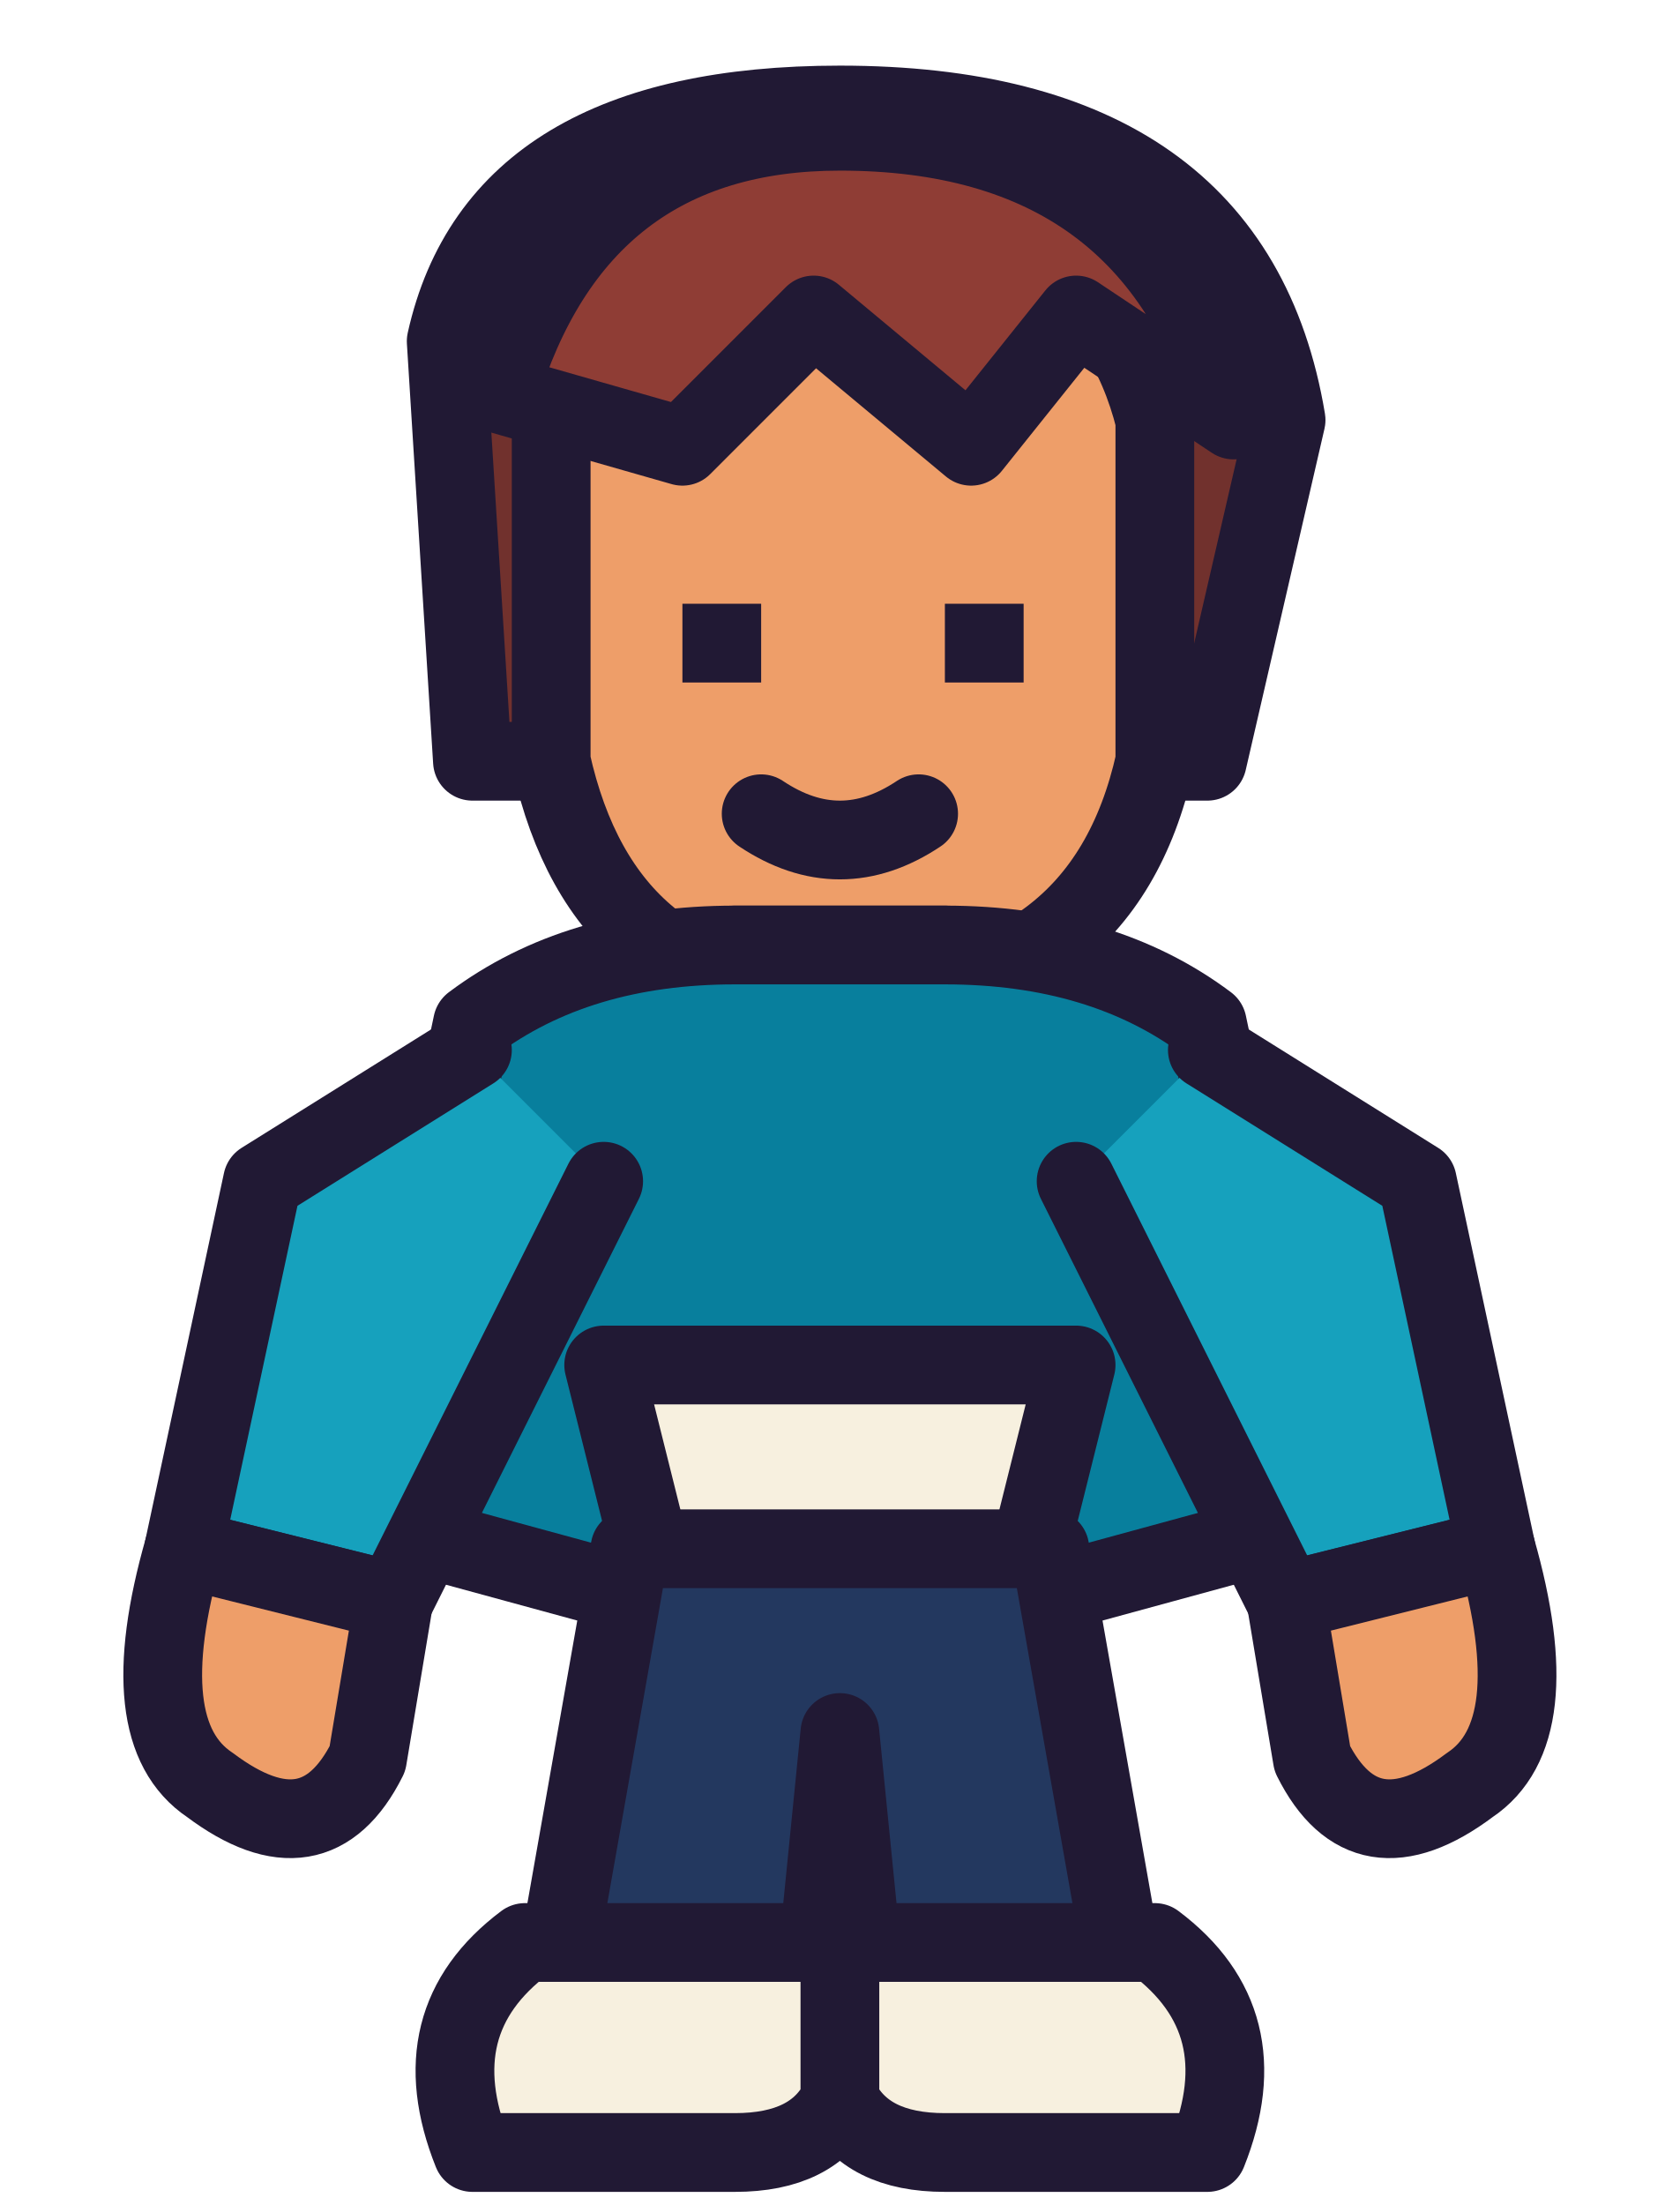
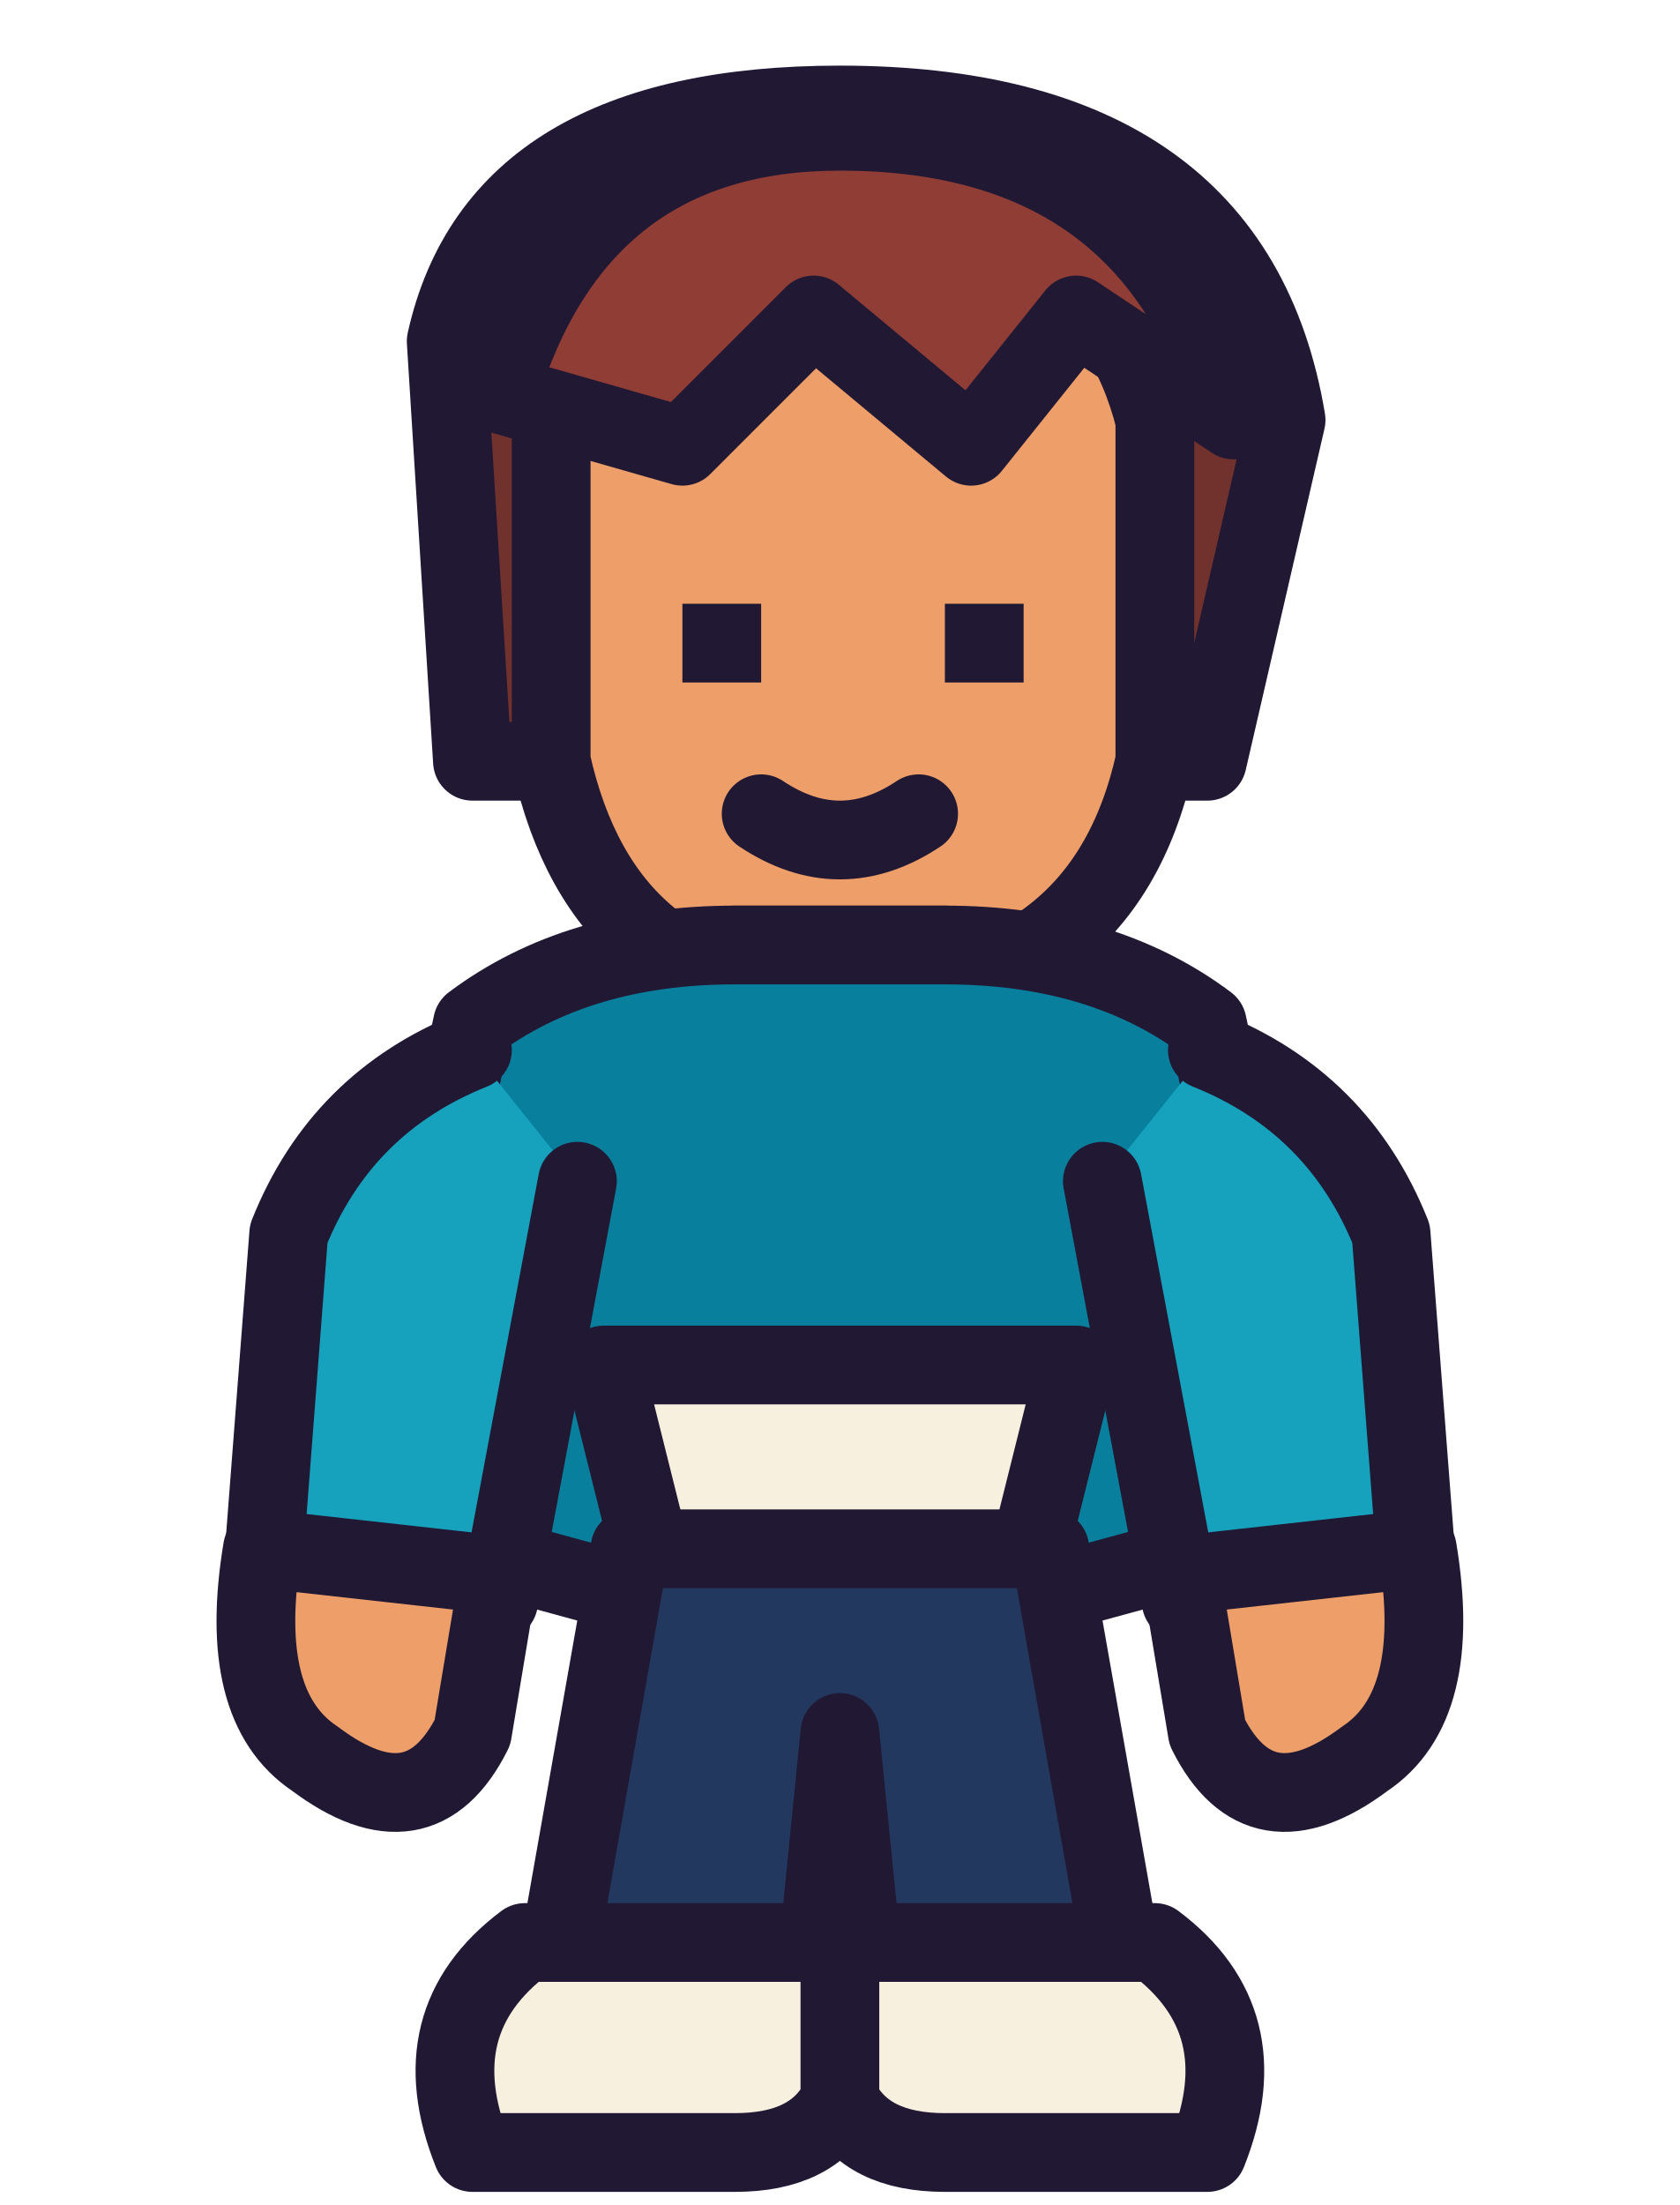
<svg xmlns="http://www.w3.org/2000/svg" width="64" height="84" viewBox="0 0 64 84">
  <g stroke="#211934" stroke-width="3" stroke-linecap="round" stroke-linejoin="round">
    <path fill="#71312d" d="M17 13Q19 4 32 4q15 0 17 12l-3 13H18z" />
    <path fill="#ee9e69" d="M21 15q2-7 11-7 10 0 12 8v13q-2 9-12 9-9 0-11-9z" />
    <path fill="#8f3d35" d="M19 15q3-10 13-10 12 0 15 11l-6-4-4 5-6-5-5 5z" />
    <path fill="#211934" stroke="none" d="M26 23h3v3h-3zm10 0h3v3h-3z" />
    <path fill="none" d="M29 31q3 2 6 0" />
    <path fill="#ee9e69" d="M28 36h8v7h-8z" />
    <path fill="#087f9d" d="M18 39q4-3 10-3h8q6 0 10 3l4 19-11 3H25l-11-3z" />
-     <path fill="#16a1bd" d="M18 40 10 45 7 59l8 2 8-16m23-5 8 5 3 14-8 2-8-16" />
-     <path fill="#ee9e69" d="m7 59 8 2-1 6q-2 4-6 1-3-2-1-9Zm50 0-8 2 1 6q2 4 6 1 3-2 1-9Z" />
+     <path fill="#16a1bd" d="M18 40q-5 2-7 7l-1 13 9 1 3-16m24-5q5 2 7 7l1 13-9 1-3-16" />
+     <path fill="#ee9e69" d="m10 59 9 1-1 6q-2 4-6 1-3-2-2-8Zm44 0-9 1 1 6q2 4 6 1 3-2 2-8Z" />
    <path fill="#f7f0df" d="M23 52h18l-2 8H25z" />
    <path fill="#23385f" d="M24 59h16l3 17H33l-1-10-1 10H21z" />
    <path fill="#f7f0df" d="M20 74h12v6q-1 2-4 2H18q-2-5 2-8Zm12 0h12q4 3 2 8H36q-3 0-4-2z" />
  </g>
</svg>
